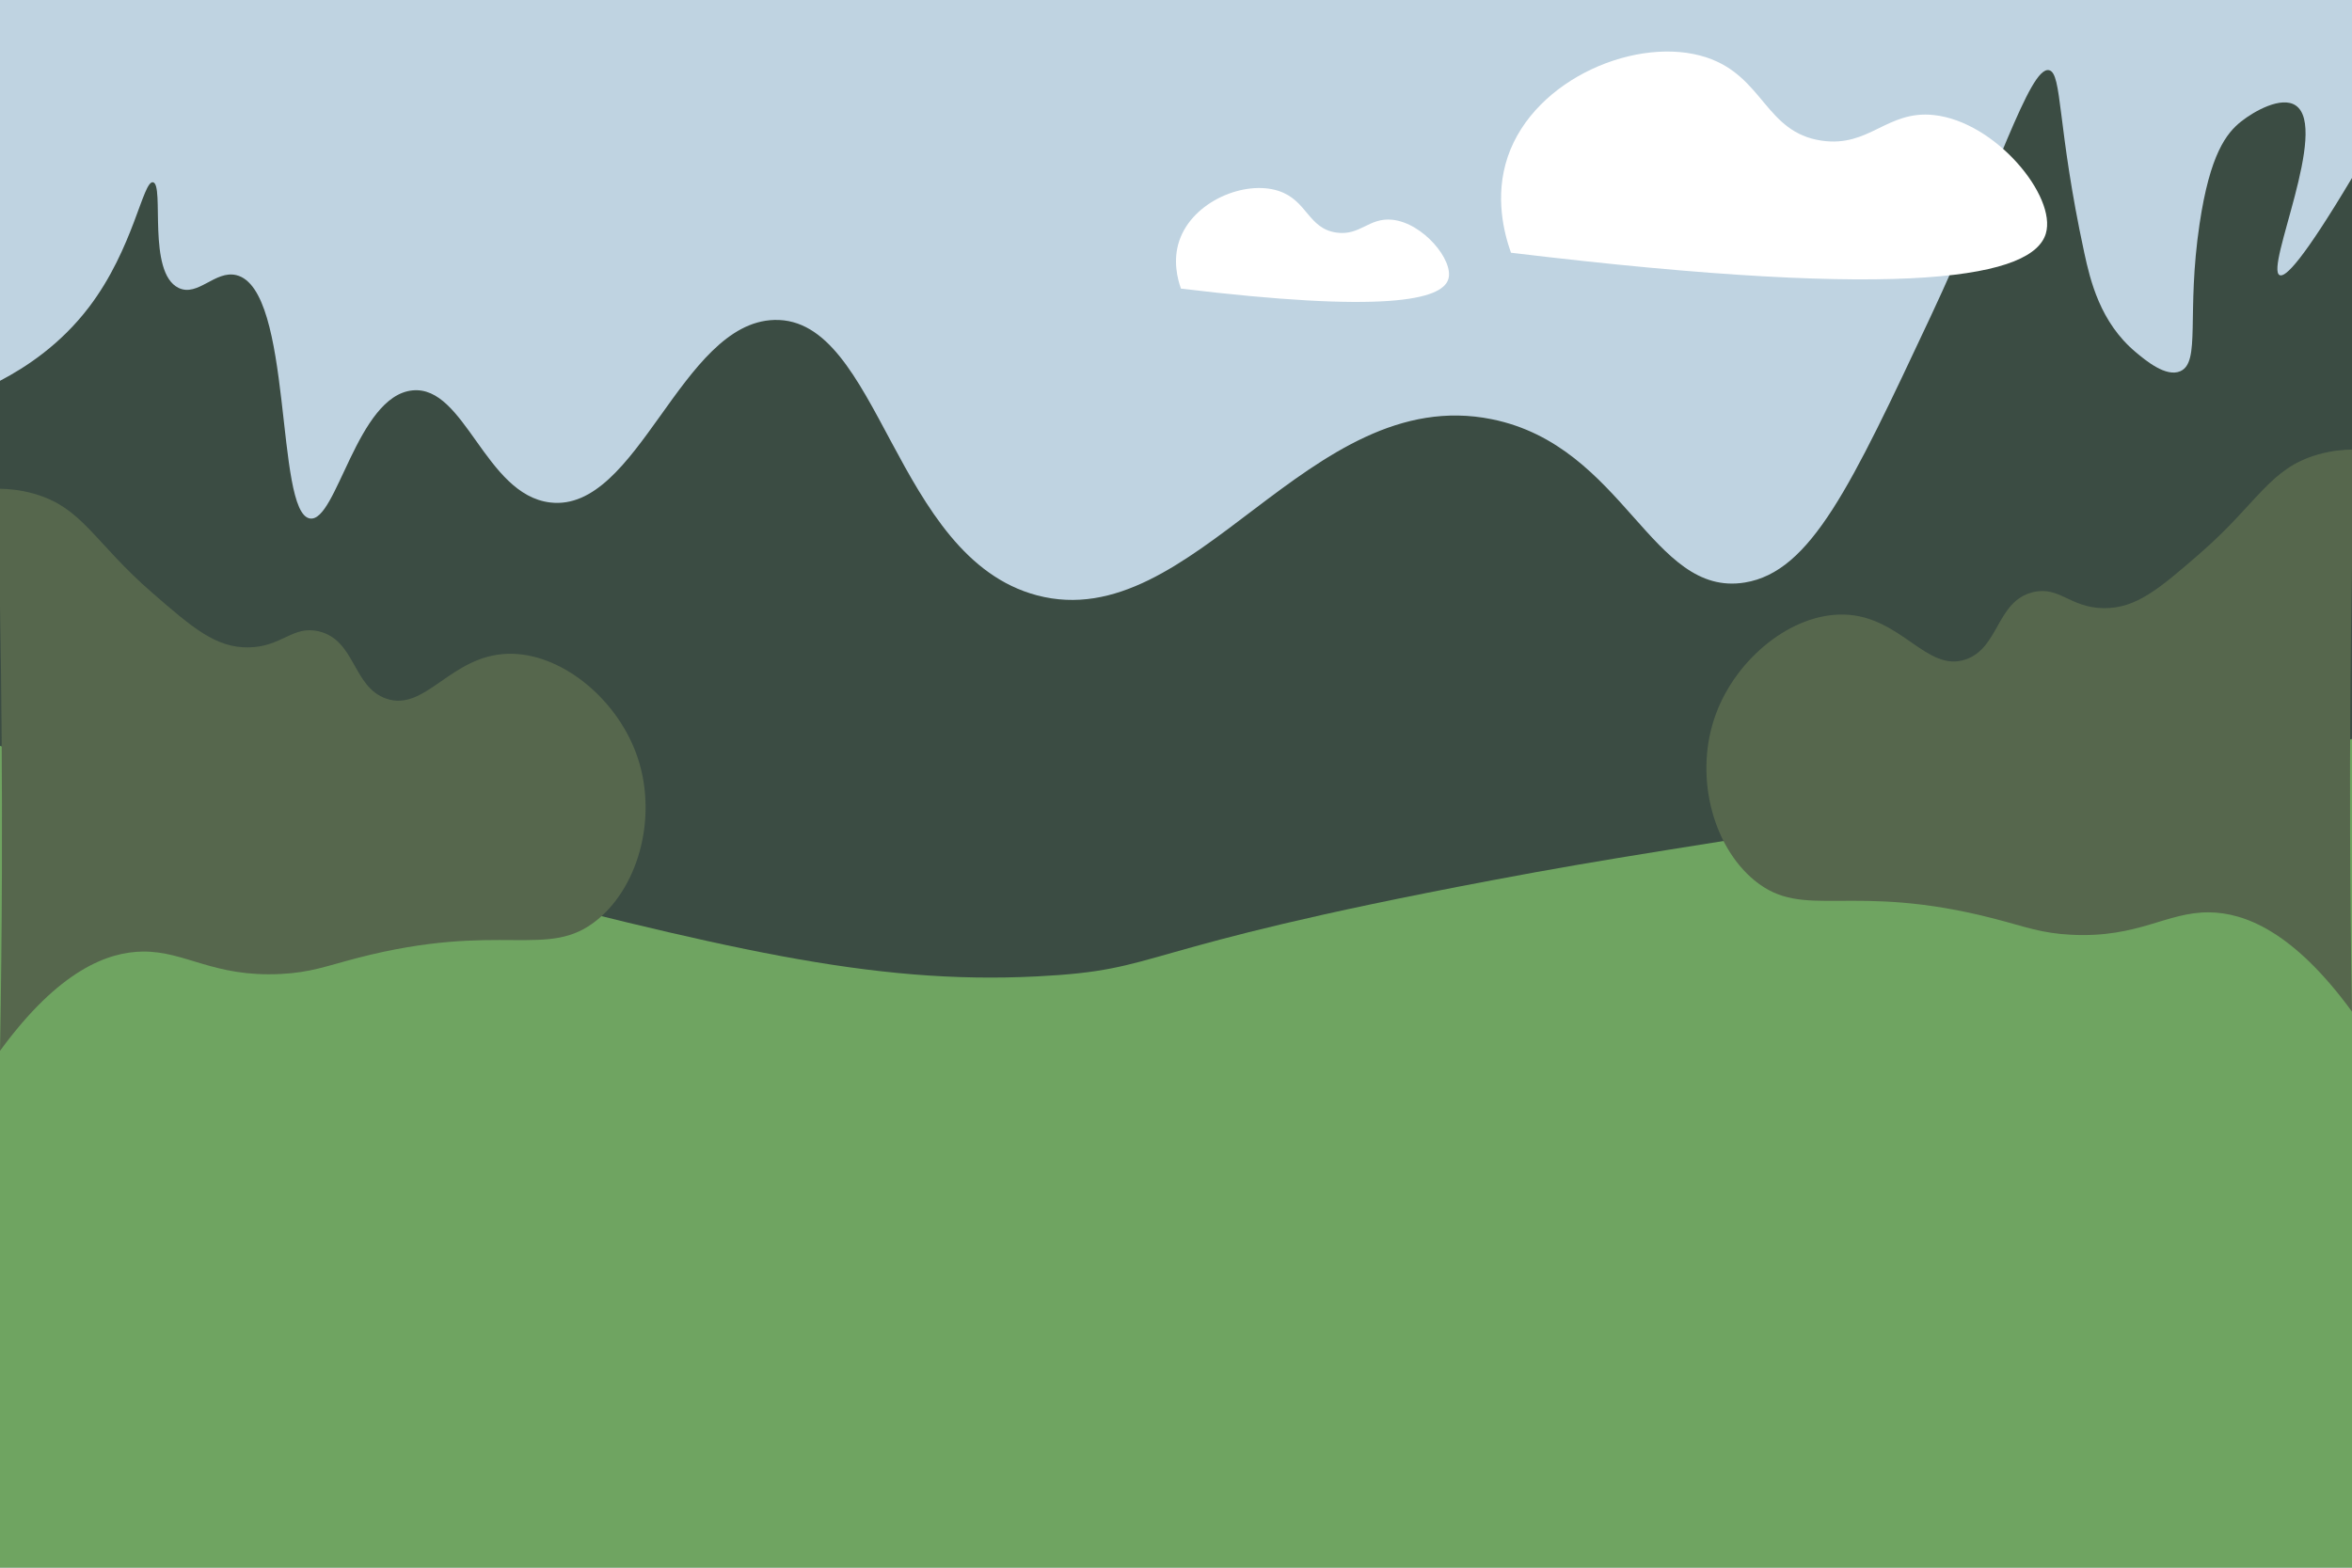
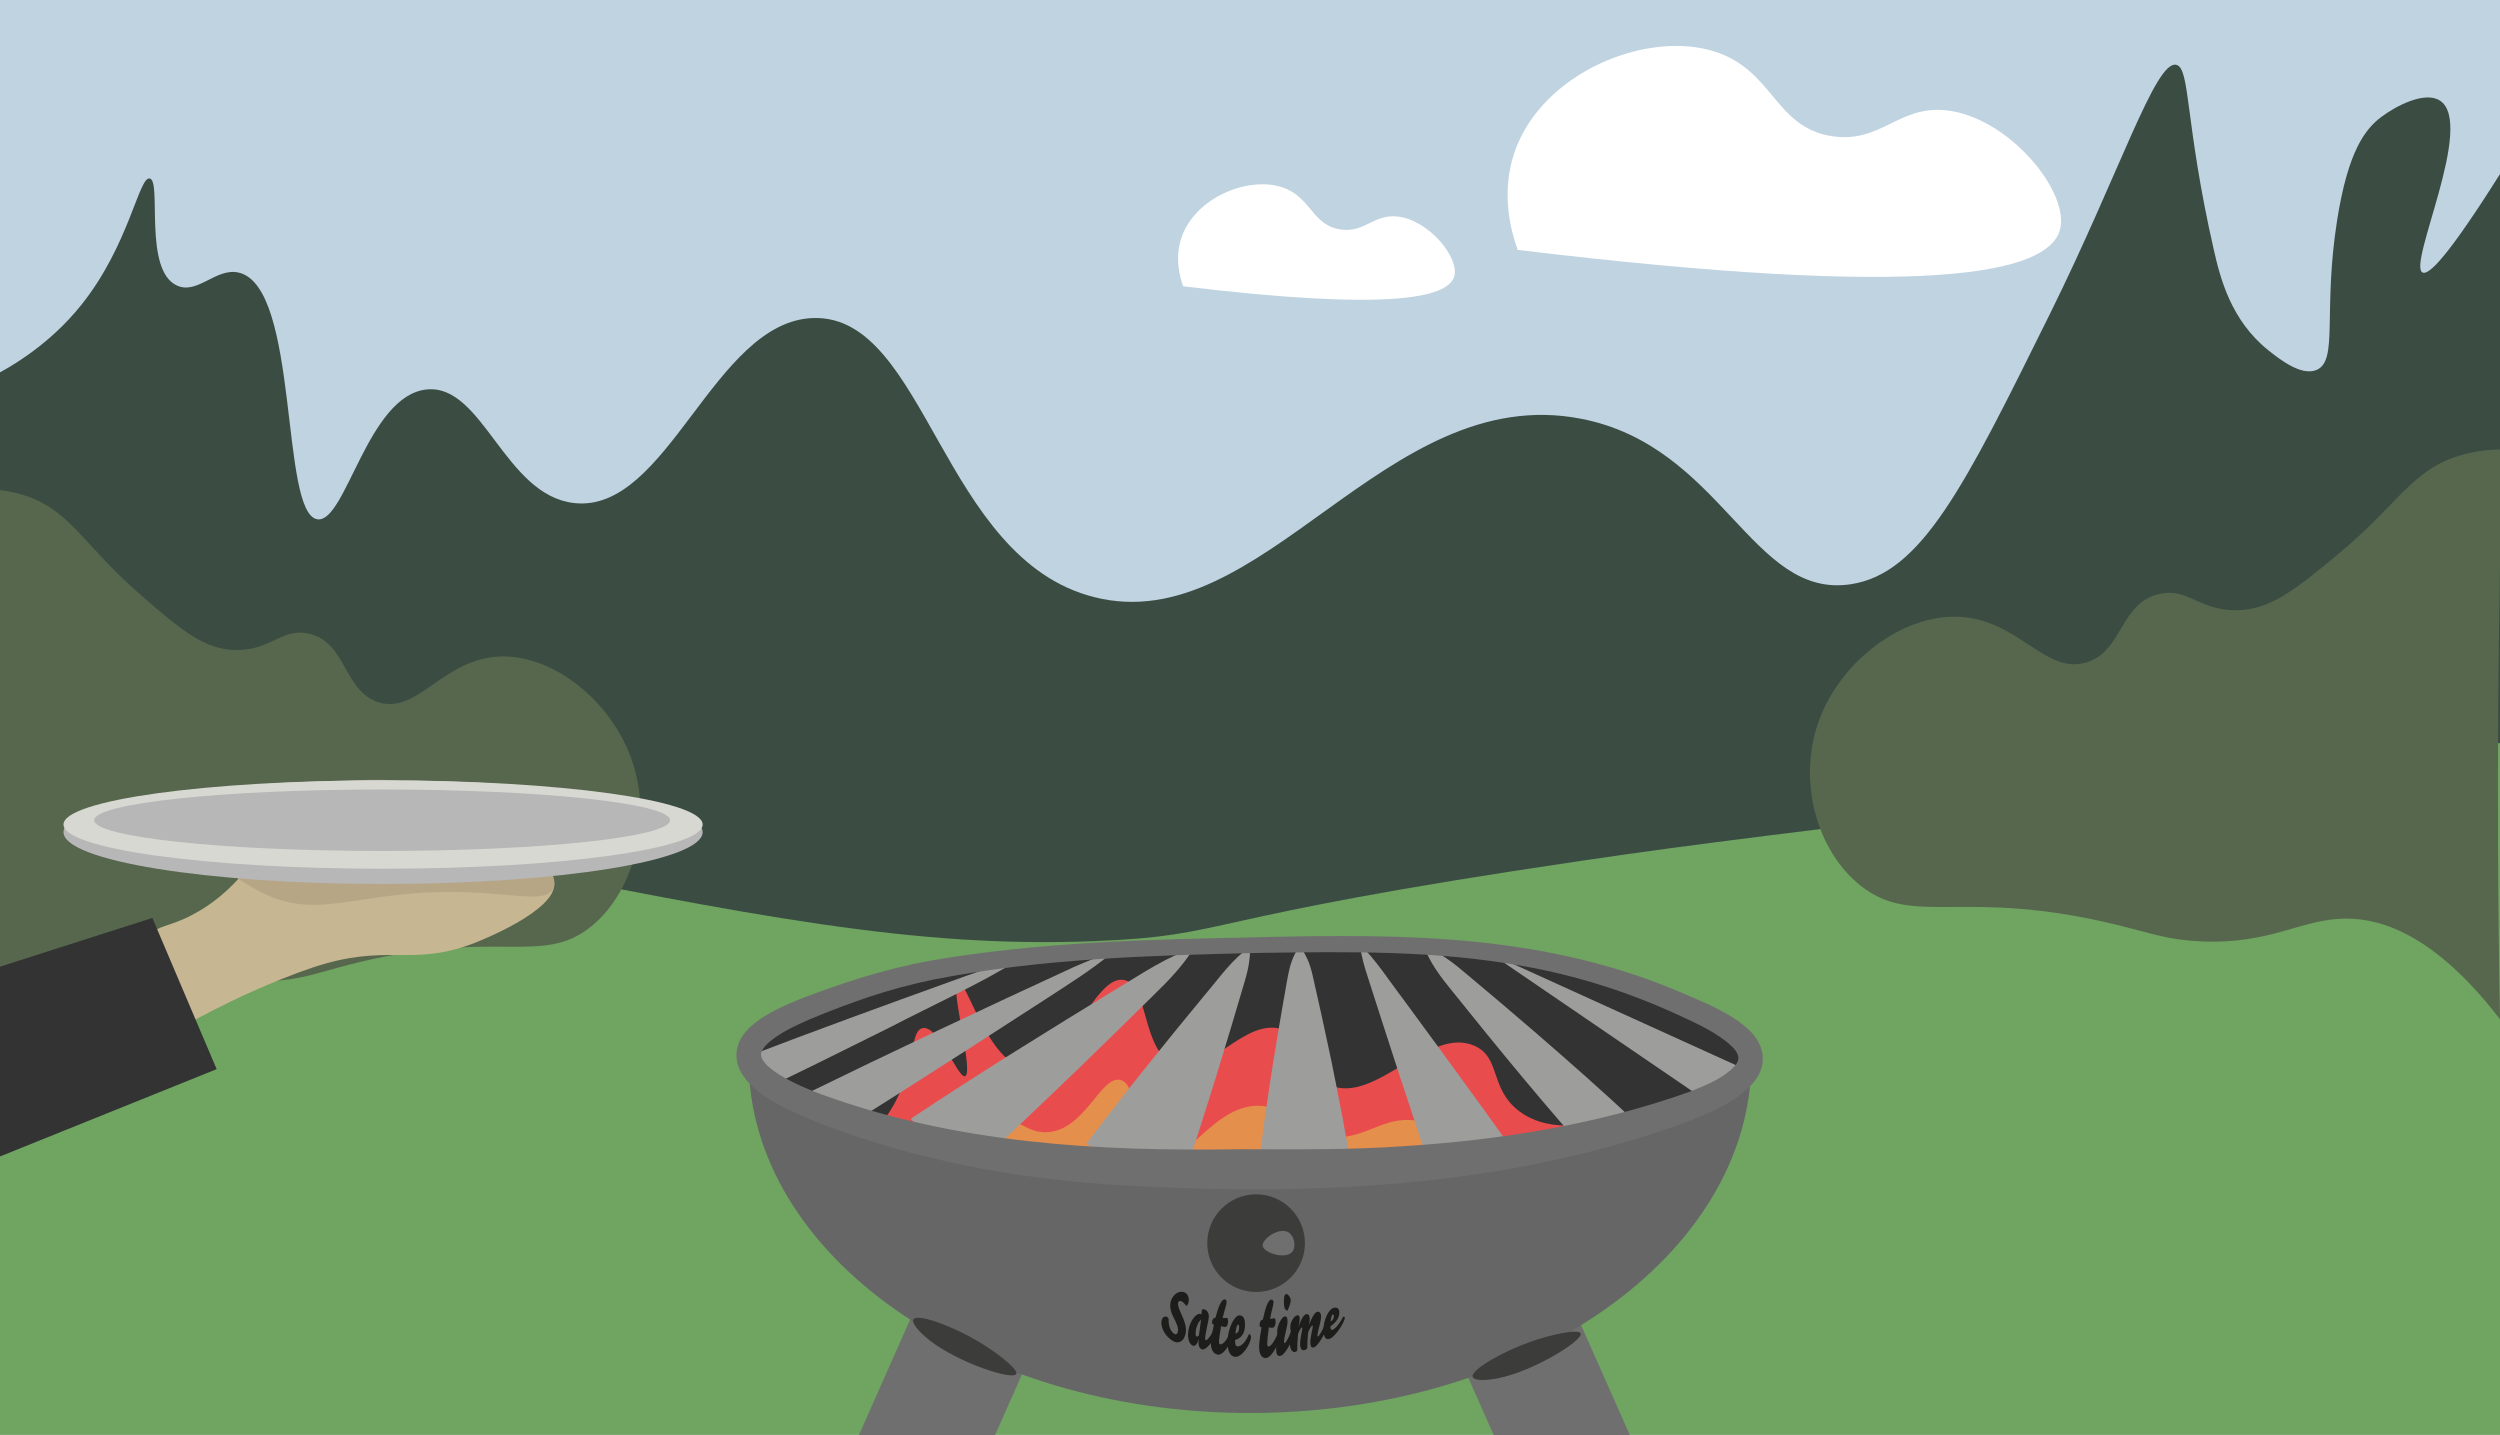
- <svg xmlns="http://www.w3.org/2000/svg" id="a" viewBox="0 0 1500 1000">
+ <svg xmlns="http://www.w3.org/2000/svg" id="Laag_1" viewBox="0 0 1366 784">
  <defs>
-     <style>.b{fill:#bfd3e1;}.c{fill:#fff;}.d{fill:#6fa461;}.e{fill:#56674d;}.f{fill:#3b4c43;}</style>
+     <style>.cls-1{fill:#b7b7b7;}.cls-2{fill:#bfd3e1;}.cls-3{fill:#fff;}.cls-4{fill:#6fa461;}.cls-5{fill:#c6b691;}.cls-6{fill:#b7a686;}.cls-7{fill:#e58f4d;}.cls-8{fill:#333;}.cls-9{fill:#9d9d9c;}.cls-10{fill:#d8d8d3;}.cls-11{fill:#3c3c3b;}.cls-12{fill:#706f6f;}.cls-13{fill:#e94c4d;}.cls-14{fill:#56674d;}.cls-15{fill:#3b4c43;}.cls-16{fill:#666;}.cls-17{fill:#1d1d1b;}.cls-18{fill:none;stroke:#706f6f;stroke-miterlimit:10;stroke-width:68px;}</style>
  </defs>
-   <rect class="b" x="0" width="1500" height="1000" />
-   <path class="f" d="M0,242.91c16.53-8.65,38.54-23.06,56.74-46.98,28.55-37.51,34.37-80.82,40.85-79.66,7.44,1.33-3.96,57.69,16.34,67.4,12.26,5.86,23.28-11.41,36.77-8.17,36.48,8.76,24.58,151.69,46.98,155.23,16.95,2.68,29.95-78.17,65.36-81.7,33.5-3.35,46.33,66.54,87.83,71.49,56.07,6.69,83.29-114.84,142.98-116.43,67.28-1.79,76.15,151.49,167.49,175.66,100.25,26.53,173.15-135.98,290.04-112.34,84.78,17.14,101.87,113.85,161.36,104.17,42.13-6.86,67.57-61.08,118.47-169.53,42.07-89.65,63.1-160.01,75.57-157.28,8.51,1.86,5.07,35.99,22.47,116.43,3.81,17.62,10.12,44.38,32.68,63.32,6.33,5.31,19.45,16.32,28.6,12.26,13.19-5.86,3.71-36.63,12.26-93.96,6.63-44.5,17.1-57.88,26.55-65.36,8.3-6.57,25.58-16.32,34.72-10.21,21.57,14.41-19.69,103.87-10.21,108.26,3.65,1.69,14.71-9.33,46.15-62V657.55C1000,650.35,500,643.14,0,635.93V242.91Z" />
-   <path class="d" d="M1500,471.45c-49.71,8.24-128.58,21.26-225.89,36.99-212.8,34.41-243.26,38.11-322.72,53.11-235.69,44.48-206.81,57.07-290.04,61.28-106.53,5.38-200.47-18.13-384-65.36C160.31,527.35,65.05,497.43,0,475.77V1000H1500V471.45Z" />
-   <path class="c" d="M963.64,161.21c258.5,31.2,333.07,14.91,341.11-12.26,7.02-23.73-32.09-71.4-71.49-75.57-29.93-3.17-40.95,20.79-71.49,16.34-36.07-5.26-36.93-41.05-73.53-53.11-43.04-14.18-109.5,13.03-126.64,63.32-8.64,25.36-2.25,49.26,2.04,61.28Z" />
-   <path class="c" d="M753.16,184.1c129.25,15.6,166.53,7.45,170.55-6.13,3.51-11.86-16.05-35.7-35.74-37.79-14.97-1.59-20.47,10.4-35.74,8.17-18.04-2.63-18.46-20.52-36.77-26.55-21.52-7.09-54.75,6.52-63.32,31.66-4.32,12.68-1.12,24.63,1.02,30.64Z" />
-   <path class="e" d="M1500,286.75c-5.15,.08-12.82,.64-21.64,3.15-31.12,8.84-38.31,30.99-75.57,63.32-25.5,22.12-40.39,35.03-61.28,34.72-21.46-.32-28.18-14.28-44.94-10.21-23.36,5.67-21.45,35.5-42.89,42.89-25.09,8.65-40.99-27.62-77.62-28.6-33.28-.88-68.51,27.76-81.7,63.32-14.21,38.3-2.57,83.91,24.51,106.21,31.77,26.16,60.91,.58,153.19,24.51,20.01,5.19,29.65,9.25,49.02,10.21,42.93,2.13,60.52-14.57,87.83-14.3,22.08,.22,53.3,11.58,91.08,63.32-.67-37.7-1.08-75.83-1.21-114.38-.2-57.44,.23-113.96,1.21-169.53v-74.64Z" />
-   <path class="e" d="M0,311.77c5.15,.08,12.82,.64,21.64,3.15,31.12,8.84,38.31,30.99,75.57,63.32,25.5,22.12,40.39,35.03,61.28,34.72,21.46-.32,28.18-14.28,44.94-10.21,23.36,5.67,21.45,35.5,42.89,42.89,25.09,8.65,40.99-27.62,77.62-28.6,33.28-.88,68.51,27.76,81.7,63.32,14.21,38.3,2.57,83.91-24.51,106.21-31.77,26.16-60.91,.58-153.19,24.51-20.01,5.19-29.65,9.25-49.02,10.21-42.93,2.13-60.52-14.57-87.83-14.3-22.08,.22-53.3,11.58-91.08,63.32,.67-37.7,1.08-75.83,1.21-114.38C1.41,498.5,.99,441.98,0,386.4v-74.64Z" />
+   <rect class="cls-2" x="-7.6" y="-3.45" width="1373.6" height="787.45" />
+   <path class="cls-15" d="M-7.6,207.49c15.14-7.51,35.29-20.02,51.96-40.8,26.15-32.58,31.48-70.18,37.41-69.18,6.81,1.15-3.62,50.1,14.96,58.53,11.23,5.09,21.32-9.91,33.67-7.1,33.4,7.61,22.51,131.73,43.02,134.8,15.52,2.33,27.42-67.88,59.85-70.95,30.68-2.91,42.42,57.78,80.43,62.08,51.35,5.81,76.27-99.73,130.93-101.1,61.61-1.55,69.73,131.55,153.38,152.54,91.8,23.04,158.56-118.08,265.6-97.56,77.64,14.89,93.29,98.87,147.76,90.46,38.58-5.95,61.88-53.04,108.48-147.22,38.53-77.86,57.78-138.95,69.21-136.58,7.8,1.62,4.65,31.25,20.57,101.1,3.49,15.3,9.26,38.54,29.93,54.99,5.8,4.61,17.81,14.17,26.19,10.64,12.08-5.09,3.4-31.81,11.22-81.59,6.07-38.64,15.66-50.26,24.32-56.76,7.6-5.71,23.43-14.17,31.8-8.87,19.75,12.51-18.03,90.2-9.35,94.01,3.34,1.47,13.47-8.1,42.26-53.84v472.44c-457.87-6.26-915.73-12.52-1373.6-18.77V207.49Z" />
+   <path class="cls-4" d="M1366,405.96c-45.52,5.9-117.75,15.2-206.86,26.46-194.86,24.61-222.76,27.26-295.53,37.98-215.83,31.81-189.38,40.82-265.6,43.83-97.56,3.85-183.58-12.96-351.64-46.75-107.17-21.54-194.4-42.94-253.97-58.44v374.96H1366V405.96Z" />
+   <path class="cls-3" d="M829.23,136.54c224.48,27.09,289.23,12.94,296.22-10.64,6.1-20.6-27.87-62-62.08-65.63-25.99-2.75-35.56,18.05-62.08,14.19-31.33-4.57-32.07-35.65-63.85-46.12-37.38-12.31-95.09,11.32-109.97,54.99-7.5,22.02-1.95,42.77,1.77,53.21Z" />
+   <path class="cls-3" d="M646.45,156.42c112.24,13.55,144.62,6.47,148.11-5.32,3.05-10.3-13.93-31-31.04-32.81-13-1.38-17.78,9.03-31.04,7.09-15.66-2.28-16.03-17.82-31.93-23.06-18.69-6.16-47.55,5.66-54.99,27.49-3.75,11.01-.97,21.39,.89,26.61Z" />
+   <path class="cls-14" d="M1366,245.56c-4.71,.07-11.74,.56-19.81,2.73-28.5,7.67-35.08,26.91-69.21,54.99-23.35,19.21-36.98,30.42-56.11,30.15-19.65-.28-25.8-12.4-41.15-8.87-21.39,4.92-19.64,30.83-39.28,37.25-22.98,7.51-37.53-23.99-71.08-24.83-30.47-.77-62.74,24.11-74.82,54.99-13.01,33.26-2.35,72.87,22.45,92.23,29.09,22.72,55.78,.5,140.28,21.28,18.33,4.51,27.15,8.03,44.89,8.87,39.31,1.85,55.42-12.66,80.43-12.42,20.22,.19,48.81,10.05,83.41,54.99-.61-32.74-.99-65.85-1.11-99.33-.18-49.88,.21-98.96,1.11-147.22v-64.81Z" />
+   <path class="cls-14" d="M-7.6,267.29c4.47,.07,11.13,.56,18.79,2.73,27.02,7.67,33.26,26.91,65.63,54.99,22.15,19.21,35.07,30.42,53.21,30.15,18.64-.28,24.47-12.4,39.02-8.87,20.29,4.92,18.63,30.83,37.25,37.25,21.79,7.51,35.59-23.99,67.4-24.83,28.9-.77,59.5,24.11,70.95,54.99,12.34,33.26,2.23,72.87-21.29,92.23-27.59,22.72-52.89,.5-133.03,21.28-17.38,4.51-25.75,8.03-42.57,8.87-37.28,1.85-52.55-12.66-76.27-12.42-19.18,.19-46.29,10.05-79.1,54.99,.58-32.74,.94-65.85,1.05-99.33,.17-49.88-.2-98.96-1.05-147.22v-64.81Z" />
+   <path class="cls-8" d="M409.06,581.52c0,15.63,36.97,28.07,70.24,39.18,87.41,29.18,162.94,19.42,203.7,19.42,151.29,0,273.94-26.24,273.94-58.6,0-1.03-.13-2.05-.37-3.07H409.43c-.25,1.02-.37,2.04-.37,3.07Z" />
+   <path class="cls-8" d="M956.94,576.3c0-15.63-36.97-28.07-70.24-39.18-87.41-29.18-162.94-19.42-203.7-19.42-151.29,0-273.94,26.24-273.94,58.6,0,1.03,.13,2.05,.37,3.07H956.57c.25-1.02,.37-2.04,.37-3.07Z" />
+   <path class="cls-13" d="M517.77,671.71c-2.73-.36-64.69-8.99-66.14-27.09-.92-11.6,23.94-15.41,38.25-43.83,10.16-20.18,7.53-37.93,14.34-39.04,8.88-1.46,19.2,27.67,23.11,26.3,4.98-1.75-8.65-50.14-3.98-51.79,4.6-1.64,16.88,45.72,37.45,47.01,22.02,1.39,36.69-51.07,53.39-47.81,13.78,2.69,9.46,39.55,27.89,46.22,18.85,6.82,38.07-26.4,58.97-19.12,14.74,5.14,10.76,23.63,25.5,30.28,24.61,11.11,54.07-32.18,78.89-21.51,14.81,6.36,8.3,23.49,24.7,35.86,29.15,21.98,77.72-11.04,90.84,5.58,7.82,9.9-2.62,30.26-4.78,34.26-39.24,72.59-214.18,49.27-398.42,24.7Z" />
+   <path class="cls-7" d="M610.11,697.73c-56.28-12.43-70.26-28.63-74.32-41.93-4.9-16.06,1.19-38.94,12.39-42.88,7.98-2.8,12.31,6.2,23.82,5.72,20.69-.86,29.37-30.88,40.02-28.59,11.53,2.48,6,38.7,19.89,43.82,14.93,5.5,31.76-32.48,58.24-29.53,13.82,1.54,14.13,12.43,31.44,16.2,21.12,4.6,31.09-9.33,48.6-8.58,28.5,1.23,61.55,40.63,55.27,64.79-10.39,39.93-135.61,38.58-215.34,20.96Z" />
+   <path class="cls-18" d="M829.16,729.55c12.15,27.39,24.3,54.79,36.45,82.18" />
+   <path class="cls-18" d="M532.04,726.55c-12.15,27.39-24.3,54.79-36.45,82.18" />
+   <path class="cls-9" d="M439.2,598.26c46.48-22.76,100.38-48.17,147.47-69.84,7.13-3.13,14.35-6.1,21.87-8.53-12.04,10.11-25.27,18.23-38.35,26.79-19.48,12.68-58.82,37.97-78.45,50.42-13.11,8.33-26.27,16.59-39.46,24.78l-13.08-23.62h0Z" />
+   <path class="cls-9" d="M497.72,611.23c37.49-24.91,75.78-48.65,114.25-72.05,13-7.76,25.61-16.48,40.33-21.12-6.26,10.07-14.05,17.98-22.32,26.03-13.29,13.14-26.89,26.45-40.29,39.41-21.61,20.8-43.32,41.54-65.55,61.65l-26.43-33.92h0Z" />
+   <path class="cls-9" d="M593.53,625c20.94-27.73,42.85-54.79,64.97-81.61,6.94-7.99,15.26-20.14,24.5-25.69,.17,6.28-1.02,12.09-2.71,17.93-4.78,16.24-10.09,34.04-15.03,50.11-6.88,22.11-13.83,44.23-21.43,66.07l-50.3-26.8h0Z" />
+   <path class="cls-9" d="M687.02,643.54c2.16-20.78,5.44-42.49,8.66-63.22,1.76-10.54,3.43-21.09,5.3-31.63,1.15-5.55,2.81-18.54,4.94-23.75,1-2.65,2.23-5.3,4.18-7.97,3.78,4.81,5.72,9.97,7.03,15.59,3.49,15.18,7.13,31.89,10.31,47.03,1.84,9.19,4.52,22.27,6.18,31.37,1.94,10.46,3.83,20.92,5.39,31.39l-51.99,1.2h0Z" />
+   <path class="cls-9" d="M788.4,658.4c-6.93-19.91-16.93-50.33-23.64-70.64-3.79-11.67-13.6-41.92-17.2-53.25-1.94-5.9-3.73-11.88-4.51-18.37,8.23,7.54,16.57,20.6,23.37,29.4,11.04,14.96,33.1,45.15,43.97,60.22,6.31,8.86,15.48,21.49,21.63,30.29l-43.61,22.34h0Z" />
+   <path class="cls-9" d="M872.73,635.92c-27.48-30.53-53.56-62.38-79.28-94.43-6.17-7.54-12.05-15.23-15.48-24.55,9.24,3.63,16.81,9.67,24.21,16,12.08,10.1,24.31,20.47,36.22,30.72,19.09,16.56,38.12,33.23,56.48,50.58l-22.15,21.68h0Z" />
+   <polygon class="cls-9" points="944.36 609.68 814.9 521.31 957.61 586.15 944.36 609.68 944.36 609.68" />
+   <path class="cls-9" d="M409.03,577.06c33.75-13,76.03-28.38,110.24-40.71,12.27-4.46,24.54-8.95,37.39-12.07-19.16,12.34-49.02,25.88-69.43,36.57-12.3,6.07-40.69,20.3-52.67,26.04-5.86,2.86-11.73,5.72-17.62,8.53l-7.92-18.37h0Z" />
+   <path class="cls-16" d="M683,634.9c-146.48,0-266.11-24.59-273.57-55.53h-.37c0,106.42,122.65,192.69,273.94,192.69s273.94-86.27,273.94-192.69h-.37c-7.46,30.94-127.09,55.53-273.57,55.53Z" />
+   <path class="cls-11" d="M818.86,753.02c19.43-3.98,46.38-20.7,44.79-24.46-1.1-2.59-16,.59-27.16,4.5-14.99,5.26-32.26,15-31.89,19.02,.24,2.62,7.91,2.24,14.25,.94Z" />
+   <path class="cls-11" d="M507.74,732.21c15.55,12.31,45.69,22.18,47.54,18.55,1.28-2.51-10.74-11.87-20.92-17.9-13.67-8.09-32.24-15.05-35.07-12.17-1.85,1.87,3.37,7.5,8.45,11.51Z" />
+   <circle class="cls-11" cx="686.33" cy="679.25" r="26.68" />
+   <path class="cls-12" d="M704.2,673.47c-5.08-3.41-14.78,3.57-14.29,7.24,.51,3.83,12.6,7.71,16.2,3.24,2.18-2.7,1.2-8.4-1.91-10.48Z" />
+   <g>
+     <path class="cls-17" d="M637.43,719.49c.45,.17,.85,.46,1.08,.9,0,.2,0,.4,0,.59-.06,4.2,1.52,7,3.29,7.92,1.01,.52,1.84-.34,1.89-2.15,.03-1.12-.09-2.29-2.51-7.06-1.38-2.7-1.81-4.54-1.78-6.53,.05-3.44,2.53-7.23,6.07-7.34,3.02-.03,4.15,2.37,4.08,4.71-.05,1.51-.67,2.68-1.3,3.02-1.42-1.84-2.43-2.64-3.45-2.74-.61-.05-1.13,.56-1.15,1.57-.03,1.13,.41,2.5,1.91,5.78,2.17,4.88,2.51,6.72,2.44,8.93-.13,4.37-3.17,8.25-7.53,5.39-3.98-2.63-5.88-6.71-5.9-9.68,0-2.01,1.01-3.96,2.88-3.33Z" />
+     <path class="cls-17" d="M651.7,735.28c-1.58-.63-2.66-2.96-2.55-6.46,.18-5.66,3.82-11.19,6.63-10.95,.39,.05,.59,.16,.72,.39,.05-.82,.11-1.63,.16-2.45,.24-.35,.6-.49,1-.45,1.91,.18,2.89,2.29,2.85,3.84-.02,.57-.13,1.66-.39,2.86-1.15,5.38-1.6,7.98-1.63,9.12-.03,.87,.08,1.03,.31,1.08,.57,.14,2.09-1.13,4.02-4.87,.6,.1,1.04,.76,1.02,1.57-.07,3.07-5.01,9.14-7.04,8.33-1.24-.41-2-1.44-1.91-4.11,.01-.46,.06-.99,.14-1.6-1.02,3.54-2.33,4.07-3.3,3.69Zm4.57-14.28c-1.45,1.14-2.89,4.25-2.99,7.38-.05,1.52,.28,1.78,.67,1.89,.39,.12,.8-.19,1.15-.72,.39-2.82,.78-5.67,1.17-8.55Z" />
+     <path class="cls-17" d="M668.08,720.19c.88,.03,2.08-.03,2.45-.14,.33,.45,.52,1.31,.5,2.02-.03,1.8-.77,3.11-1.72,3.01-.66-.06-1.26-.17-2.08-.5-.88,5-1.18,7.52-1.19,8.21-.02,1.11,.13,1.64,.74,1.75,1.18,.21,3.22-1.7,5.25-6.08,.55,.05,1.14,.77,1.12,1.72-.03,2.87-4.63,10.82-7.96,9.96-2.22-.51-3.65-2.71-3.54-6.8,.04-1.3,.4-3.92,1.63-9.49-.56-.17-1.04-.33-1.02-1.31,.04-1.38,.69-2.56,1.85-2.49,1.57-5.79,3.16-10.11,5.04-10.08,.62,.01,1.09,.49,1.07,1.58-.03,1.46-1.09,3.78-2.16,8.63Z" />
+     <path class="cls-17" d="M670.75,732.82c.14-7.07,3.77-14.15,6.52-14.11,1.96,.06,3.03,1.67,3.02,5.07-.02,4.07-1.46,7.24-5.44,8.41-.03,2.16,.22,3.38,1.35,3.48,1.98,.17,4.57-2.52,6.23-6.74,.69,.06,1.1,.84,1.1,1.62,.01,3.62-4.91,11.29-8.74,10.81-2.87-.33-4.12-3.46-4.03-8.54Zm5.75-9.08c-.4-.02-1.19,1.58-1.44,4.92,1.62-.37,1.98-1.85,2-3.3,0-1.01-.21-1.6-.56-1.62Z" />
+     <path class="cls-17" d="M693.99,720.66c.88-.09,2.08-.29,2.45-.46,.35,.41,.56,1.25,.57,1.96,.03,1.8-.66,3.24-1.61,3.31-.66,.04-1.26,.04-2.1-.16-.71,5.34-.92,8.06-.91,8.78,.01,1.16,.19,1.68,.8,1.63,1.19-.09,3.17-2.61,5.04-7.35,.54-.05,1.16,.54,1.18,1.48,.07,2.73-4.22,11.87-7.62,12.16-2.26,.18-3.8-1.72-3.82-6.19,0-1.41,.28-4.39,1.33-10.58-.57-.08-1.06-.17-1.07-1.24,0-1.51,.61-2.88,1.79-2.95,1.38-6.39,2.82-10.94,4.7-10.96,.62,0,1.1,.46,1.12,1.56,.02,1.48-.95,3.89-1.86,9.02Z" />
+     <path class="cls-17" d="M697.87,727.36c-.04-2.81,2.4-7.95,4.15-8.06,1.31-.1,1.44,1.03,1.49,2.82,.03,1.19-.41,3.17-.88,5.18-.73,3.29-1.07,4.85-1.05,5.91,0,.51,.16,.68,.42,.63,.4-.06,1.67-1.79,3.46-6.4,.54-.08,1.13,.54,1.15,1.44,.09,2.76-4.27,11.47-6.97,11.96-1.72,.29-2.32-.88-2.36-3.49-.04-2.09,.25-4.08,.92-7.09-.25-.87-.32-1.96-.34-2.9Zm4.92-20.3c1.12,0,2.43,1.98,2.47,3.37,.03,1.09-.46,2.86-1.75,5.65-1.1,.08-1.93-1.22-1.98-3.91-.08-3.76,.37-5.11,1.26-5.11Z" />
+     <path class="cls-17" d="M719.87,716.74c1.28-.2,1.93,1,1.97,2.46,.03,.98-.18,2.34-.62,4.08-.44,1.79-1.43,5.52-1.4,6.51,.01,.43,.16,.53,.4,.44,.5-.17,2.18-2.89,3.95-7.04,.52-.16,1.07,.12,1.09,.83,.05,2.06-4.46,10.84-7,12.04-1.63,.67-2.22-.2-2.3-2.46-.09-2.75,1.4-8.04,1.37-8.9-.01-.32-.12-.45-.35-.4-.25,.06-1.2,1.13-2.21,3.65-.29,3.3-.49,5.74-.49,8.62-.27,.52-.51,.82-1.1,1.01-1.58,.54-2.69-.15-2.79-2.76-.05-1.66,.33-4.35,.77-6.53,.2-1,.42-2.04,.41-2.47-.01-.39-.13-.5-.35-.45-.26,.05-.91,.81-1.94,3.41-.3,3.47-.49,6.01-.48,9.04-.27,.52-.47,.71-1.12,.88-1.6,.43-2.84-1.73-2.94-4.47-.04-1.73,.21-4.17,.64-6.33-.25-.83-.33-1.86-.36-2.77-.07-2.7,2.11-6.28,3.85-6.46,.82-.09,1.23,.38,1.27,1.69,.03,1.09-.12,2.64-.73,5.08,1.9-5.88,3.26-7.21,4.49-7.4,1.06-.14,1.68,.84,1.73,2.19,.03,1.07,.04,2.01-.57,4.14,2.13-5.58,3.6-7.42,4.82-7.63Z" />
+     <path class="cls-17" d="M723.16,726.93c-.18-5.72,3.04-11.98,5.7-12.36,1.89-.36,2.93,.42,2.95,2.54,.02,2.53-1.23,5.03-4.87,7.59,.04,1.55,.3,2.3,1.34,1.82,1.81-.85,4.06-3.89,5.55-6.99,.63-.23,1,.07,1,.51-.03,1.86-4.24,9.13-7.66,11.18-2.59,1.43-3.89-.28-4.01-4.29Zm5.1-8.74c-.38,.1-1.08,1.44-1.21,3.91,1.5-.86,1.8-1.99,1.78-2.97-.01-.69-.24-1.02-.57-.93Z" />
+   </g>
+   <g>
+     <path class="cls-5" d="M126.31,547.11c19.32-9.32,36.19-15.65,44.13-18.32,41.33-13.9,53.8-.22,88.26-13.32,2.17-.83,45.99-17.81,44.13-33.31-3.18-26.5-138.61-37.4-169.03-5.83-3.57,3.71-12.2,14.74-28.31,23.32-13.26,7.06-18.45,5.45-24.15,11.66-12.66,13.79-8.96,45.52,4.16,51.63,7.57,3.52,14.59-3.18,40.8-15.82Z" />
+     <path class="cls-6" d="M138.95,485.49c35.99,20.84,56.75-2.07,125.55,2.5,20.4,1.35,34.73,4.44,37.82-2.5,3.87-8.71-12.67-27.23-24.2-36.64-55.85-45.53-160.78-12.92-162.39,12.91-.62,9.92,14.04,18.41,23.23,23.73Z" />
+     <ellipse class="cls-1" cx="209.31" cy="454.68" rx="174.61" ry="28.31" />
+     <ellipse class="cls-10" cx="209.31" cy="450.52" rx="174.61" ry="24.15" />
+     <path class="cls-8" d="M0,631.88c39.46-15.9,78.92-31.8,118.38-47.7-11.71-27.54-23.42-55.09-35.14-82.63-27.75,8.88-55.5,17.76-83.25,26.65v103.69Z" />
+     <ellipse class="cls-1" cx="208.78" cy="448.17" rx="157.34" ry="16.8" />
+   </g>
+   <path class="cls-12" d="M688.7,520.65c-59.84,1.39-120.24,3.02-179.08,14.67-11.62,2.46-23.08,5.5-34.32,9.22-11.13,3.74-22.52,8.05-33.34,12.62-7.78,3.45-15.49,6.99-21.77,12.34-1.87,1.62-3.3,3.39-3.93,4.83-.62,1.41-.58,2.26-.11,3.65,.79,1.66,1.98,3.28,3.54,4.64,3.8,3.46,8.67,6.25,13.44,8.63,5.07,2.52,10.45,4.73,15.92,6.77,73.14,26.74,150.83,31.22,228.42,29.91,29.81,.11,59.79,.39,89.54-1.65,53.14-3.39,106.55-11.91,156.76-29.94,8.75-3.56,17.76-7.07,24.1-13.88,3.54-3.93,1.91-7.32-1.83-10.96-7.89-7.33-19.13-12.36-29.21-17.01-27.02-12.43-55.41-21.48-84.77-26.66-47.31-8.58-95.39-7.86-143.37-7.17h0Zm-.12-8.58c80.79-1.88,157.36-1.6,232.98,31.51,11.62,5,23.69,9.9,33.4,18.53,8.62,7.63,11.55,18.91,3.58,28.84-10.58,12.94-31.4,20.05-46.63,25.57-98.56,33.77-204.43,37.14-307.34,30.59-12.19-.9-24.36-2.06-36.48-3.65-42.56-5.39-84.66-15.54-124.53-31.41-13.58-5.84-34.8-14.73-40.21-29.53-6.16-20.2,19.35-30.58,33.92-36.68,22.84-8.82,46.23-16.36,70.31-20.79,59.74-10.43,120.55-11.76,181.01-12.96h0Z" />
</svg>
